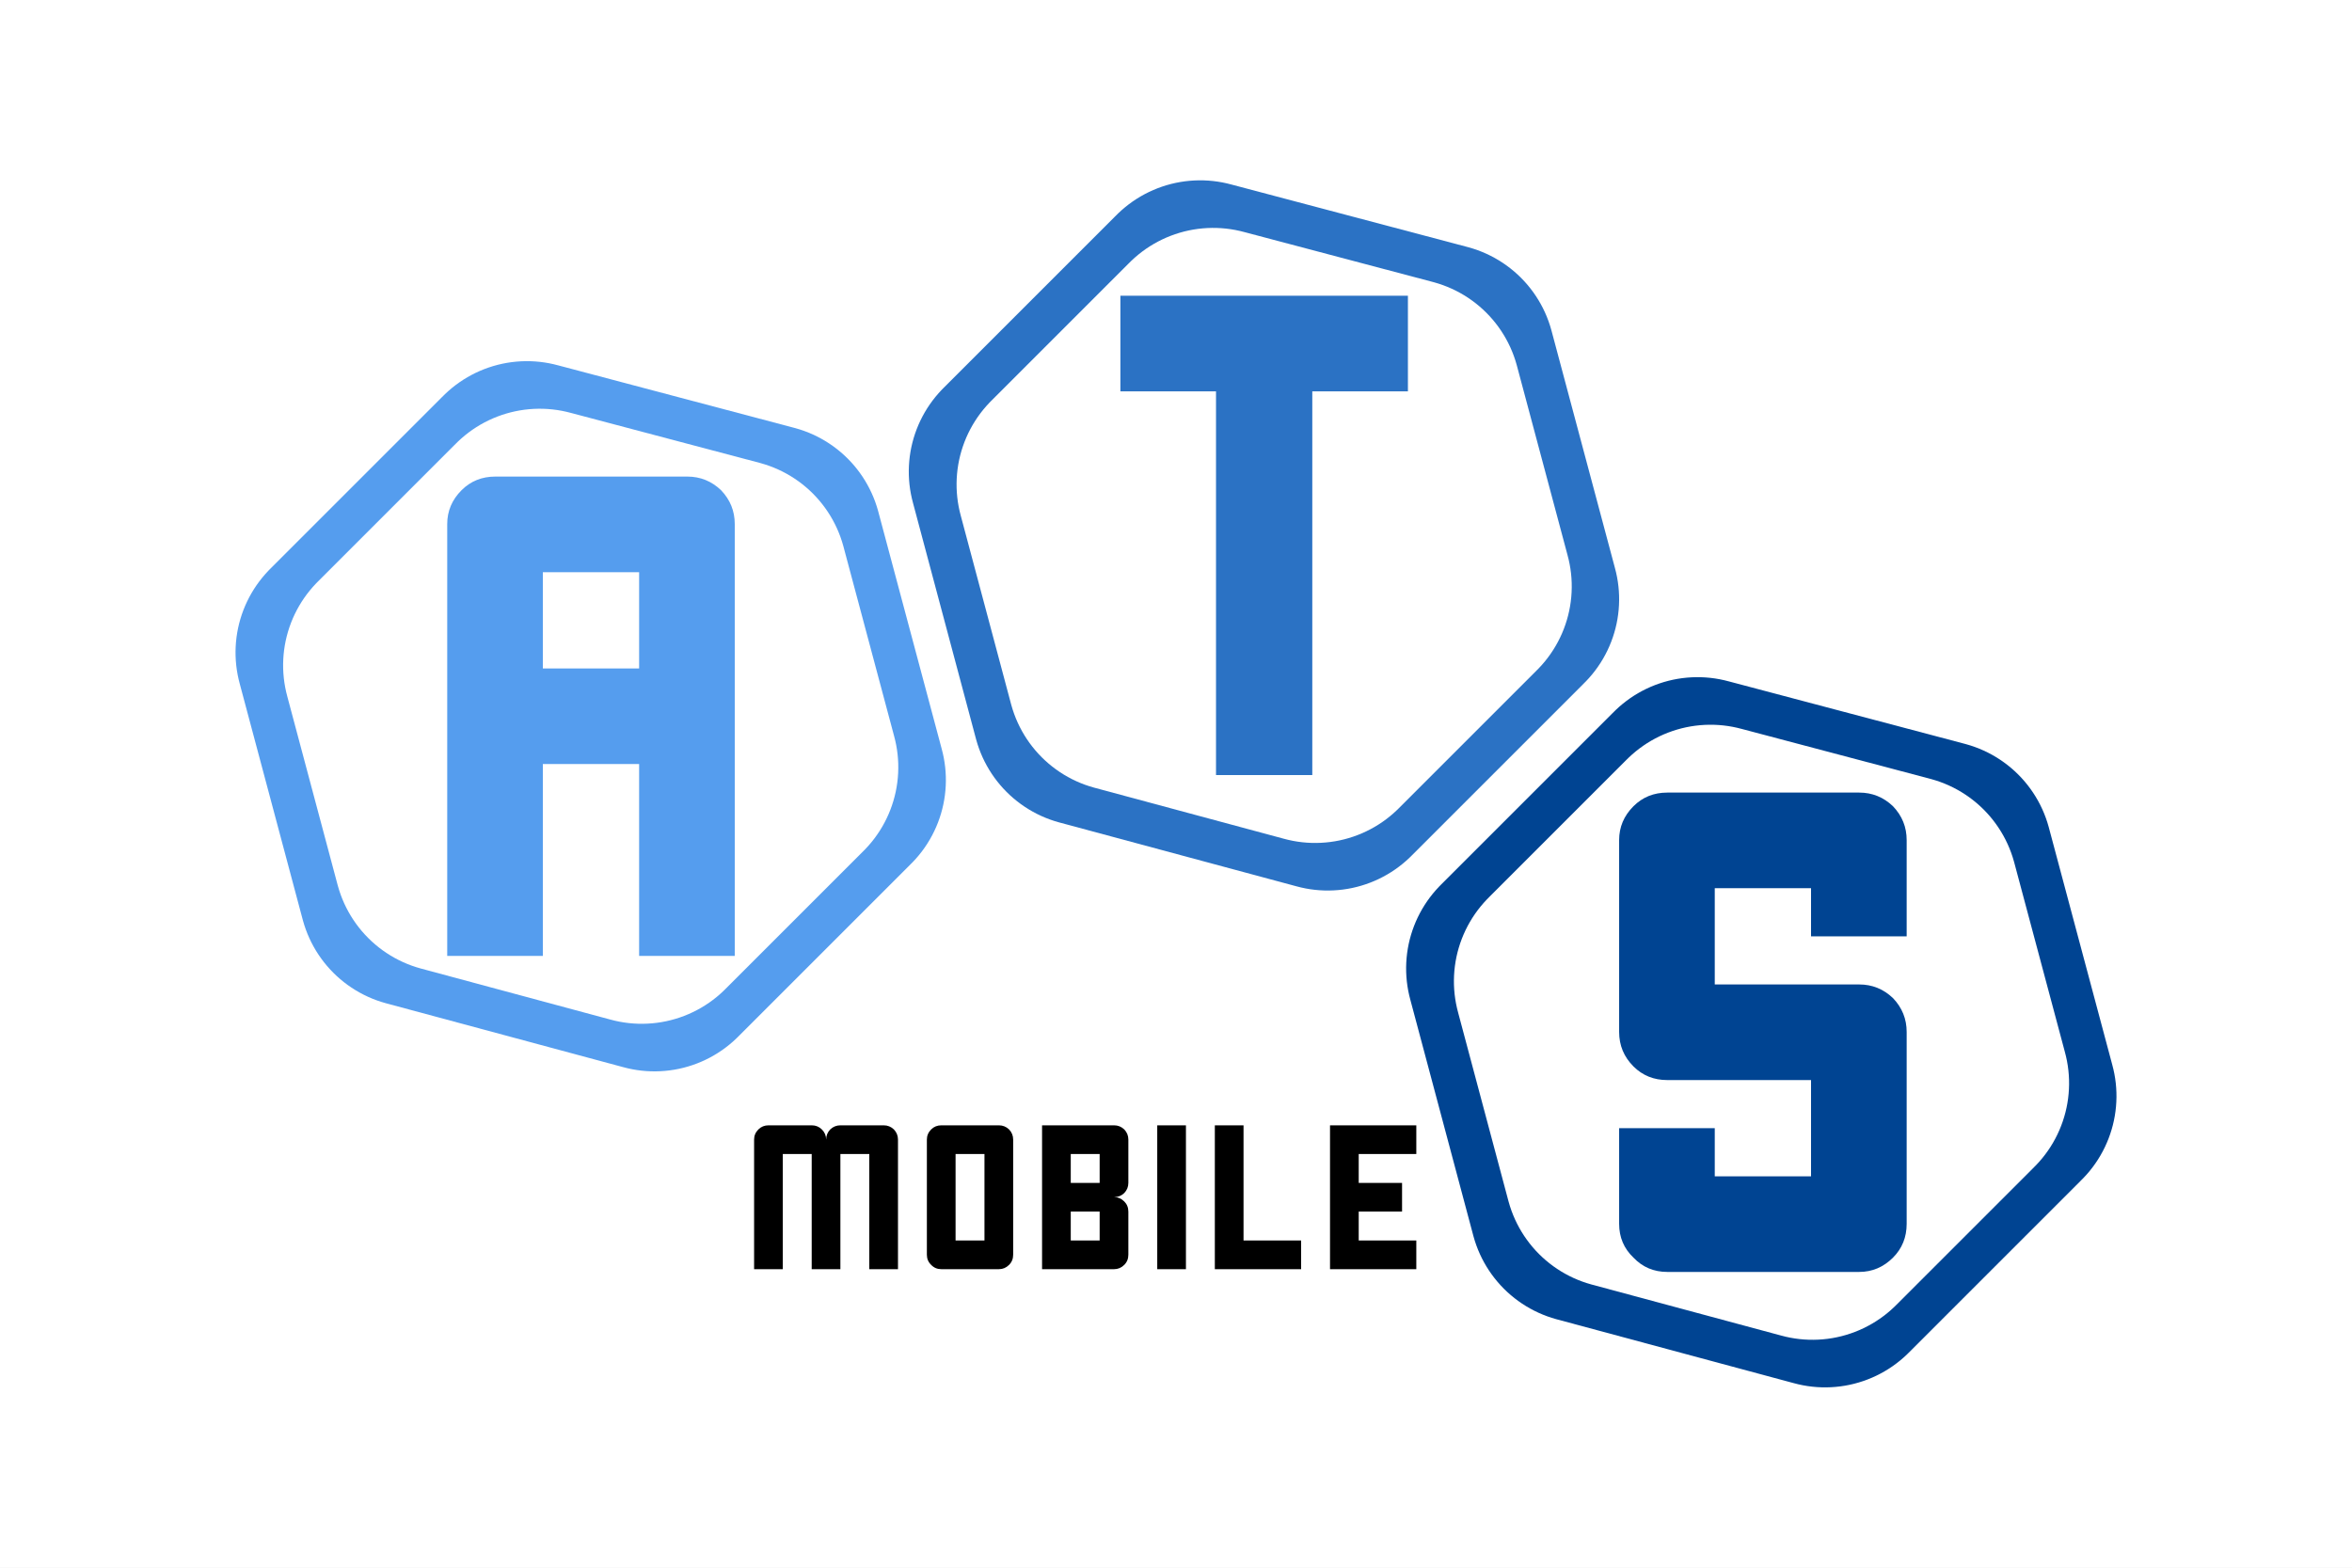
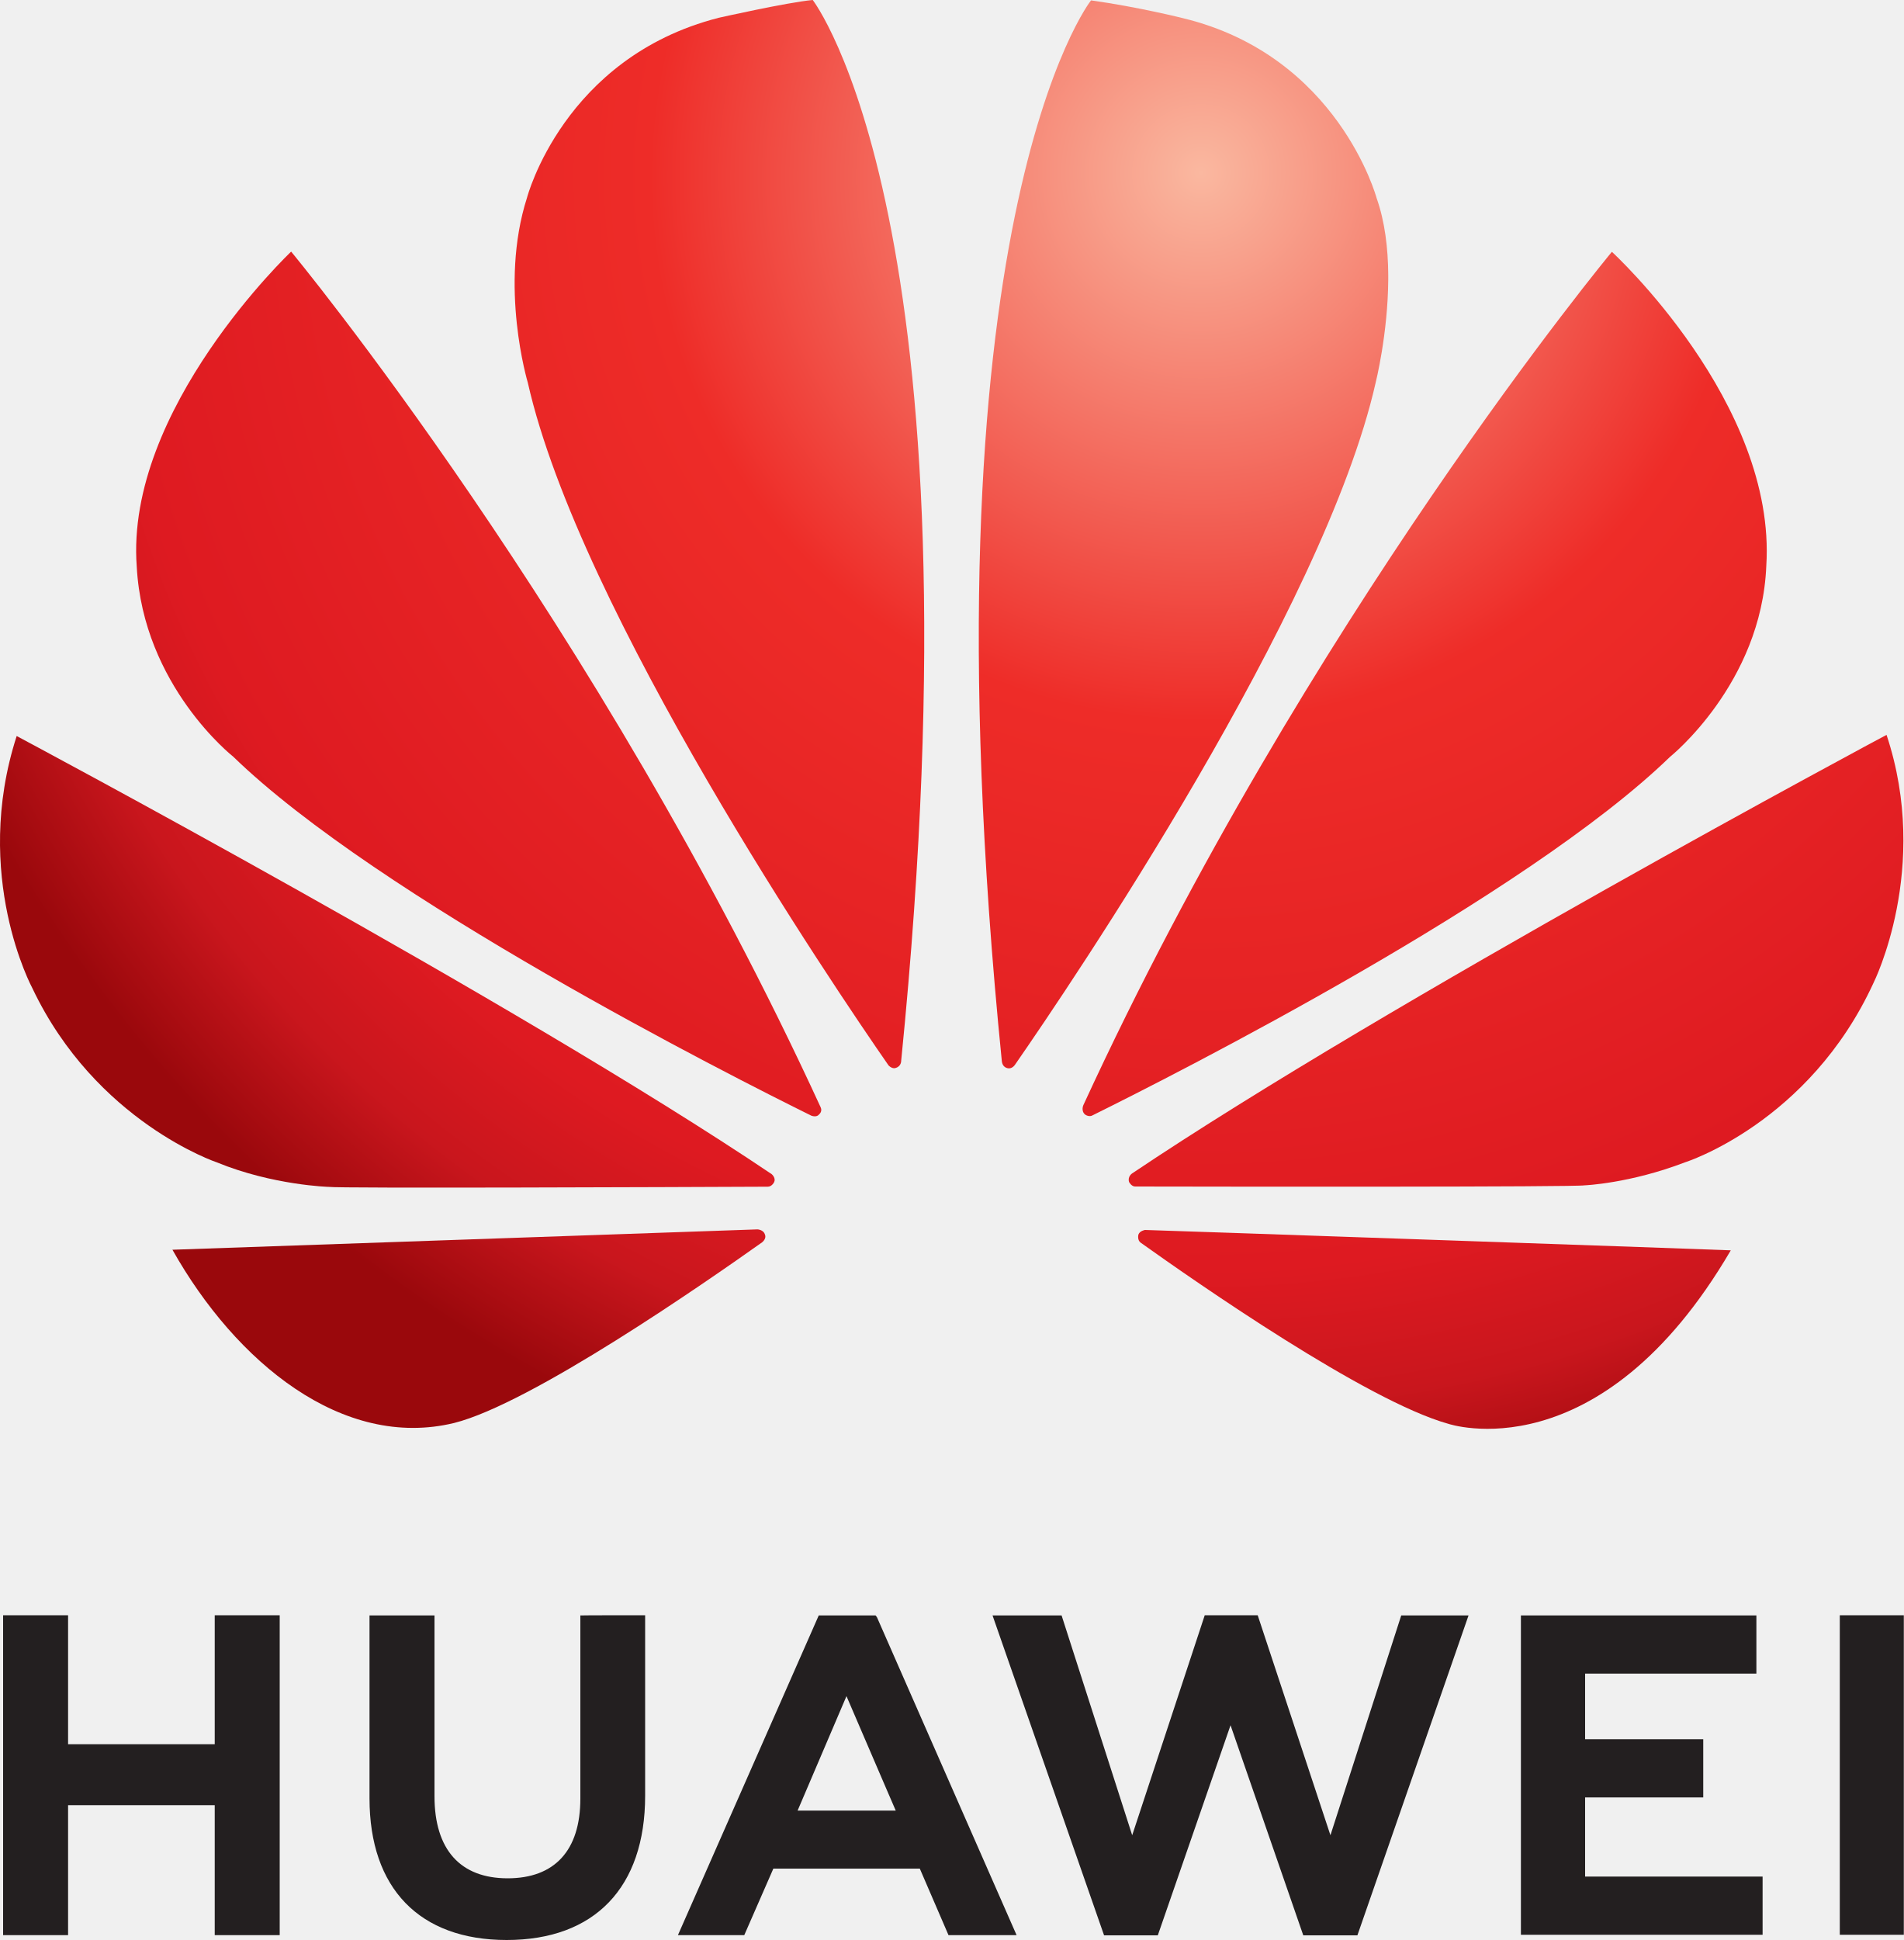
- <svg xmlns="http://www.w3.org/2000/svg" version="1.1" width="4096" height="2731" viewBox="0 0 4096 2731">
-   <path transform="matrix(1,0,0,-1,0,2731)" d="M0 2731H4096V.333H0Z" fill="#ffffff" />
-   <path transform="matrix(1,0,0,-1,0,2731)" d="M-876.505 1599.491-803.52 1326.028-529.133 1252.119-329.117 1452.135-402.564 1726.984-676.489 1799.507-876.505 1599.491Z" fill="#00458d" />
-   <path transform="matrix(-4.619313,4.619313,-4.619313,-4.619313,-602.5801,1204.956)" stroke-width="41.8" stroke-linecap="round" stroke-linejoin="round" fill="none" stroke="#00458d" d="M21.7 37.6 43.4 .1 21.7-37.6H-21.6L-43.4 .1-21.6 37.6H21.7Z" />
-   <path transform="matrix(1,0,0,-1,0,2731)" d="M2048-627.718 2120.985-901.182 2395.372-975.091 2595.389-775.074 2521.942-500.225 2248.016-427.702 2048-627.718Z" fill="#00458d" />
-   <path transform="matrix(-4.619313,4.619313,-4.619313,-4.619313,2321.925,3432.165)" stroke-width="41.8" stroke-linecap="round" stroke-linejoin="round" fill="none" stroke="#00458d" d="M21.7 37.6 43.4 .1 21.7-37.6H-21.6L-43.4 .1-21.6 37.6H21.7Z" />
-   <path transform="matrix(1,0,0,-1,0,2731)" d="M1256.443-797.938 1329.428-1071.402 1603.815-1145.311 1803.831-945.295 1730.384-670.445 1456.459-597.922 1256.443-797.938Z" fill="#00458d" />
-   <path transform="matrix(-4.619313,4.619313,-4.619313,-4.619313,1530.368,3602.386)" stroke-width="41.8" stroke-linecap="round" stroke-linejoin="round" fill="none" stroke="#00458d" d="M21.7 37.6 43.4 .1 21.7-37.6H-21.6L-43.4 .1-21.6 37.6H21.7Z" />
-   <path transform="matrix(1,0,0,-1,0,2731)" d="M2619.745-1201.401 2692.73-1474.865 2967.117-1548.774 3167.134-1348.757 3093.687-1073.908 2819.761-1001.385 2619.745-1201.401Z" fill="#00458d" />
-   <path transform="matrix(-4.619313,4.619313,-4.619313,-4.619313,2893.67,4005.848)" stroke-width="41.8" stroke-linecap="round" stroke-linejoin="round" fill="none" stroke="#00458d" d="M21.7 37.6 43.4 .1 21.7-37.6H-21.6L-43.4 .1-21.6 37.6H21.7Z" />
-   <path transform="matrix(1,0,0,-1,0,2731)" d="M1897.516 4080.326 1970.501 3806.863 2244.888 3732.954 2444.904 3932.97 2371.457 4207.819 2097.532 4280.343 1897.516 4080.326Z" fill="#3266a0" />
-   <path transform="matrix(-4.619313,4.619313,-4.619313,-4.619313,2171.441,-1275.879)" stroke-width="41.8" stroke-linecap="round" stroke-linejoin="round" fill="none" stroke="#2b72c4" d="M21.7 37.6 43.4 .1 21.7-37.6H-21.6L-43.4 .1-21.6 37.6H21.7Z" />
-   <path transform="matrix(1,0,0,-1,0,2731)" d="M1119.906 3871.423 1192.891 3597.959 1467.279 3524.05 1667.295 3724.067 1593.848 3998.916 1319.922 4071.439 1119.906 3871.423Z" fill="#007ace" />
-   <path transform="matrix(-4.619313,4.619313,-4.619313,-4.619313,1393.831,-1066.976)" stroke-width="41.8" stroke-linecap="round" stroke-linejoin="round" fill="none" stroke="#559dee" d="M21.7 37.6 43.4 .1 21.7-37.6H-21.6L-43.4 .1-21.6 37.6H21.7Z" />
-   <path transform="matrix(1,0,0,-1,0,2731)" d="M1174.867 3856.627 1233.196 3638.079 1452.483 3579.012 1612.334 3738.862 1553.636 3958.518 1334.718 4016.478 1174.867 3856.627Z" fill="#ffffff" />
-   <path transform="matrix(-3.691697,3.691698,-3.691698,-3.691697,1393.785,-1066.929)" stroke-width="52.303" stroke-linecap="round" stroke-linejoin="round" fill="none" stroke="#ffffff" d="M21.7 37.6 43.4 .1 21.7-37.6H-21.6L-43.4 .1-21.6 37.6H21.7Z" />
-   <path transform="matrix(1,0,0,-1,0,2731)" d="M1952.708 4065.531 2011.037 3846.982 2230.324 3787.915 2390.174 3947.766 2331.476 4167.422 2112.559 4225.381 1952.708 4065.531Z" fill="#ffffff" />
-   <path transform="matrix(-3.691697,3.691698,-3.691698,-3.691697,2171.626,-1275.833)" stroke-width="52.303" stroke-linecap="round" stroke-linejoin="round" fill="none" stroke="#ffffff" d="M21.7 37.6 43.4 .1 21.7-37.6H-21.6L-43.4 .1-21.6 37.6H21.7Z" />
-   <path transform="matrix(1,0,0,-1,0,2731)" d="M2524.206 3454.103 2597.191 3180.64 2871.579 3106.731 3071.595 3306.747 2998.148 3581.596 2724.222 3654.119 2524.206 3454.103Z" fill="#00458d" />
-   <path transform="matrix(1,0,0,-1,0,2731)" d="M2471.945 3506.365 2544.93 3232.901 2819.317 3158.992 3019.333 3359.009 2945.886 3633.858 2671.961 3706.381 2471.945 3506.365Z" fill="#004492" />
-   <path transform="matrix(-4.619313,4.619313,-4.619313,-4.619313,2745.87,-701.918)" stroke-width="41.8" stroke-linecap="round" stroke-linejoin="round" fill="none" stroke="#004492" d="M21.7 37.6 43.4 .1 21.7-37.6H-21.6L-43.4 .1-21.6 37.6H21.7Z" />
-   <path transform="matrix(1,0,0,-1,0,2731)" d="M2527.137 3491.569 2585.466 3273.021 2804.752 3213.954 2964.603 3373.804 2905.905 3593.46 2686.987 3651.42 2527.137 3491.569Z" fill="#ffffff" />
-   <path transform="matrix(-3.691697,3.691698,-3.691698,-3.691697,2746.054,-701.8711)" stroke-width="52.303" stroke-linecap="round" stroke-linejoin="round" fill="none" stroke="#ffffff" d="M21.7 37.6 43.4 .1 21.7-37.6H-21.6L-43.4 .1-21.6 37.6H21.7Z" />
-   <path transform="matrix(1,0,0,-1,0,2731)" d="M14701.94-4149.099 14774.92-4422.562 15049.31-4496.471 15249.32-4296.455 15175.88-4021.606 14901.95-3949.083 14701.94-4149.099Z" fill="#00458d" />
-   <path transform="matrix(1,0,0,-1,0,2731)" d="M14701.94-5671.161 14774.92-5944.624 15049.31-6018.533 15249.32-5818.517 15175.88-5543.668 14901.95-5471.145 14701.94-5671.161Z" fill="#00458d" />
-   <path transform="matrix(1,0,0,-1,0,2731)" d="M12282.51-5617.127 12355.5-5890.591 12629.89-5964.5 12829.9-5764.484 12756.45-5489.634 12482.53-5417.111 12282.51-5617.127Z" fill="#00458d" />
-   <path transform="matrix(1,0,0,-1,0,2731)" d="M12282.51-4158.887 12355.5-4432.351 12629.89-4506.26 12829.9-4306.243 12756.45-4031.394 12482.53-3958.871 12282.51-4158.887Z" fill="#00458d" />
-   <path transform="matrix(1,0,0,-1,0,2731)" d="M1788.504 1909.463 1898.55 1497.139 2312.267 1385.7 2613.849 1687.282 2503.106 2101.695 2090.086 2211.045 1788.504 1909.463Z" fill="#3266a0" />
-   <path transform="matrix(-6.964935,6.964935,-6.964935,-6.964935,2201.525,932.28)" stroke-width="41.8" stroke-linecap="round" stroke-linejoin="round" fill="none" stroke="#2b72c4" d="M21.7 37.6 43.4 .1 21.7-37.6H-21.6L-43.4 .1-21.6 37.6H21.7Z" />
-   <path transform="matrix(1,0,0,-1,0,2731)" d="M616.035 1594.481 726.081 1182.157 1139.799 1070.718 1441.38 1372.3 1330.638 1786.713 917.617 1896.063 616.035 1594.481Z" fill="#007ace" />
-   <path transform="matrix(-6.964935,6.964935,-6.964935,-6.964935,1029.056,1247.261)" stroke-width="41.8" stroke-linecap="round" stroke-linejoin="round" fill="none" stroke="#559dee" d="M21.7 37.6 43.4 .1 21.7-37.6H-21.6L-43.4 .1-21.6 37.6H21.7Z" />
-   <path transform="matrix(1,0,0,-1,0,2731)" d="M698.905 1572.173 786.853 1242.648 1117.49 1153.588 1358.51 1394.608 1270.006 1725.802 939.926 1813.193 698.905 1572.173Z" fill="#ffffff" />
-   <path transform="matrix(-5.566289,5.566289,-5.566289,-5.566289,1028.986,1247.331)" stroke-width="52.303" stroke-linecap="round" stroke-linejoin="round" fill="none" stroke="#ffffff" d="M21.7 37.6 43.4 .1 21.7-37.6H-21.6L-43.4 .1-21.6 37.6H21.7Z" />
-   <path transform="matrix(1,0,0,-1,0,2731)" d="M1871.722 1887.155 1959.67 1557.63 2290.307 1468.57 2531.327 1709.59 2442.823 2040.784 2112.742 2128.175 1871.722 1887.155Z" fill="#ffffff" />
-   <path transform="matrix(-5.566289,5.566289,-5.566289,-5.566289,2201.803,932.349)" stroke-width="52.303" stroke-linecap="round" stroke-linejoin="round" fill="none" stroke="#ffffff" d="M21.7 37.6 43.4 .1 21.7-37.6H-21.6L-43.4 .1-21.6 37.6H21.7Z" />
-   <path transform="matrix(1,0,0,-1,0,2731)" d="M1279.569 1065.954C1279.569 1399.776 1279.569 1650.521 1279.569 1818.187 1279.569 1840.845 1271.638 1860.481 1255.778 1877.097 1239.162 1892.957 1219.526 1900.887 1196.868 1900.887 1048.083 1900.887 936.683 1900.887 862.668 1900.887 839.255 1900.887 819.619 1892.957 803.758 1877.097 787.143 1860.481 778.835 1840.845 778.835 1818.187 778.835 1713.962 778.835 1622.576 778.835 1544.03 778.835 1466.239 778.835 1401.287 778.835 1349.174 778.835 1223.047 778.835 1128.64 778.835 1065.954 852.85 1065.954 908.361 1065.954 945.369 1065.954 945.369 1214.739 945.369 1326.139 945.369 1400.154 1020.139 1400.154 1076.028 1400.154 1113.035 1400.154 1113.035 1251.369 1113.035 1139.969 1113.035 1065.954 1187.05 1065.954 1242.561 1065.954 1279.569 1065.954ZM1113.035 1566.687C1039.02 1566.687 983.131 1566.687 945.369 1566.687 945.369 1641.458 945.369 1697.346 945.369 1734.354 1020.139 1734.354 1076.028 1734.354 1113.035 1734.354 1113.035 1673.178 1113.035 1627.108 1113.035 1596.142 1113.035 1583.303 1113.035 1573.485 1113.035 1566.687Z" fill="#559dee" />
-   <path transform="matrix(1,0,0,-1,0,2731)" d="M2451.891 2215.839C2368.814 2215.839 2201.902 2215.839 1951.158 2215.839 1951.158 2202.244 1951.158 2181.475 1951.158 2153.53 1951.158 2125.586 1951.158 2090.844 1951.158 2049.305 1979.102 2049.305 2034.614 2049.305 2117.692 2049.305 2117.692 1937.528 2117.692 1714.728 2117.692 1380.906 2145.636 1380.906 2201.525 1380.906 2285.358 1380.906 2285.358 1491.928 2285.358 1714.728 2285.358 2049.305 2313.302 2049.305 2368.814 2049.305 2451.891 2049.305 2451.891 2086.313 2451.891 2141.824 2451.891 2215.839Z" fill="#2b72c4" />
-   <path transform="matrix(1,0,0,-1,0,2731)" d="M2733.419 965.253 2843.465 552.928 3257.182 441.49 3558.764 743.071 3448.021 1157.485 3035.001 1266.834 2733.419 965.253Z" fill="#00458d" />
-   <path transform="matrix(1,0,0,-1,0,2731)" d="M2654.62 1044.052 2764.666 631.728 3178.383 520.289 3479.965 821.87 3369.222 1236.284 2956.201 1345.634 2654.62 1044.052Z" fill="#004492" />
-   <path transform="matrix(-6.964935,6.964935,-6.964935,-6.964935,3067.64,1797.691)" stroke-width="41.8" stroke-linecap="round" stroke-linejoin="round" fill="none" stroke="#004492" d="M21.7 37.6 43.4 .1 21.7-37.6H-21.6L-43.4 .1-21.6 37.6H21.7Z" />
-   <path transform="matrix(1,0,0,-1,0,2731)" d="M2737.838 1021.743 2825.785 692.219 3156.423 603.159 3397.443 844.179 3308.939 1175.373 2978.858 1262.764 2737.838 1021.743Z" fill="#ffffff" />
-   <path transform="matrix(-5.566289,5.566289,-5.566289,-5.566289,3067.919,1797.761)" stroke-width="52.303" stroke-linecap="round" stroke-linejoin="round" fill="none" stroke="#ffffff" d="M21.7 37.6 43.4 .1 21.7-37.6H-21.6L-43.4 .1-21.6 37.6H21.7Z" />
-   <path transform="matrix(1,0,0,-1,0,2731)" d="M3153.917 1100.061C3227.931 1100.061 3283.443 1100.061 3320.45 1100.061 3320.45 1174.076 3320.45 1229.965 3320.45 1267.728 3320.45 1290.385 3312.52 1310.022 3296.66 1326.637 3280.044 1342.498 3260.407 1350.428 3237.75 1350.428 3088.965 1350.428 2977.565 1350.428 2903.55 1350.428 2880.137 1350.428 2860.5 1342.498 2844.64 1326.637 2828.024 1310.022 2819.717 1290.385 2819.717 1267.728 2819.717 1193.713 2819.717 1128.761 2819.717 1072.872 2819.717 1016.983 2819.717 970.535 2819.717 933.528 2819.717 910.115 2828.024 890.101 2844.64 873.485 2860.5 857.625 2880.137 849.694 2903.55 849.694 3014.572 849.694 3098.028 849.694 3153.917 849.694 3153.917 775.679 3153.917 719.791 3153.917 682.028 3079.902 682.028 3024.013 682.028 2986.25 682.028 2986.25 719.791 2986.25 747.735 2986.25 765.861 2912.235 765.861 2856.724 765.861 2819.717 765.861 2819.717 691.846 2819.717 636.335 2819.717 599.328 2819.717 575.915 2828.024 556.278 2844.64 540.418 2860.5 523.802 2880.137 515.495 2903.55 515.495 3051.58 515.495 3162.98 515.495 3237.75 515.495 3260.407 515.495 3280.044 523.802 3296.66 540.418 3312.52 556.278 3320.45 575.915 3320.45 599.328 3320.45 747.357 3320.45 858.758 3320.45 933.528 3320.45 956.185 3312.52 975.822 3296.66 992.437 3280.044 1008.298 3260.407 1016.228 3237.75 1016.228 3125.972 1016.228 3042.139 1016.228 2986.25 1016.228 2986.25 1090.998 2986.25 1146.887 2986.25 1183.894 3061.02 1183.894 3116.909 1183.894 3153.917 1183.894 3153.917 1146.887 3153.917 1118.942 3153.917 1100.061Z" fill="#004492" />
-   <path transform="matrix(1,0,0,-1,0,2731)" d="M1563.833 746.04C1563.833 752.84 1561.453 758.733 1556.693 763.719 1551.707 768.479 1545.814 770.859 1539.014 770.859 1505.468 770.859 1480.309 770.859 1463.537 770.859 1456.737 770.859 1450.844 768.479 1445.857 763.719 1441.098 758.733 1438.718 752.84 1438.718 746.04 1438.718 752.84 1436.225 758.733 1431.238 763.719 1426.478 768.479 1420.585 770.859 1413.559 770.859 1380.013 770.859 1354.968 770.859 1338.422 770.859 1331.395 770.859 1325.502 768.479 1320.742 763.719 1315.756 758.733 1313.263 752.84 1313.263 746.04 1313.263 714.761 1313.263 687.336 1313.263 663.763 1313.263 640.417 1313.263 620.925 1313.263 605.285 1313.263 567.434 1313.263 539.101 1313.263 520.289 1335.475 520.289 1352.135 520.289 1363.241 520.289 1363.241 609.365 1363.241 676.229 1363.241 720.881 1385.68 720.881 1402.453 720.881 1413.559 720.881 1413.559 631.804 1413.559 564.94 1413.559 520.289 1435.771 520.289 1452.431 520.289 1463.537 520.289 1463.537 609.365 1463.537 676.229 1463.537 720.881 1485.976 720.881 1502.749 720.881 1513.855 720.881 1513.855 631.804 1513.855 564.94 1513.855 520.289 1536.067 520.289 1552.727 520.289 1563.833 520.289 1563.833 620.471 1563.833 695.722 1563.833 746.04ZM1764.425 746.04C1764.425 752.84 1762.045 758.733 1757.285 763.719 1752.299 768.479 1746.406 770.859 1739.606 770.859 1694.954 770.859 1661.522 770.859 1639.31 770.859 1632.283 770.859 1626.39 768.479 1621.631 763.719 1616.644 758.733 1614.151 752.84 1614.151 746.04 1614.151 718.161 1614.151 693.682 1614.151 672.603 1614.151 651.977 1614.151 634.751 1614.151 620.925 1614.151 587.38 1614.151 562.22 1614.151 545.448 1614.151 538.421 1616.644 532.528 1621.631 527.769 1626.39 522.782 1632.283 520.289 1639.31 520.289 1683.735 520.289 1717.167 520.289 1739.606 520.289 1746.406 520.289 1752.299 522.782 1757.285 527.769 1762.045 532.528 1764.425 538.421 1764.425 545.448 1764.425 634.524 1764.425 701.388 1764.425 746.04ZM1664.129 570.267C1664.129 603.812 1664.129 628.971 1664.129 645.744 1664.129 679.062 1664.129 704.108 1664.129 720.881 1686.568 720.881 1703.341 720.881 1714.447 720.881 1714.447 658.323 1714.447 611.405 1714.447 580.126 1714.447 575.82 1714.447 572.533 1714.447 570.267 1692.234 570.267 1675.462 570.267 1664.129 570.267ZM1940.198 645.744C1946.998 645.744 1952.891 648.124 1957.877 652.884 1962.637 657.87 1965.017 663.763 1965.017 670.563 1965.017 704.108 1965.017 729.267 1965.017 746.04 1965.017 752.84 1962.637 758.733 1957.877 763.719 1952.891 768.479 1946.998 770.859 1940.198 770.859 1906.653 770.859 1881.494 770.859 1864.721 770.859 1842.508 770.859 1825.849 770.859 1814.743 770.859 1814.743 748.646 1814.743 731.987 1814.743 720.881 1814.743 709.775 1814.743 700.028 1814.743 691.642 1814.743 683.256 1814.743 676.229 1814.743 670.563 1814.743 648.35 1814.743 631.691 1814.743 620.585 1814.743 598.372 1814.743 581.6 1814.743 570.267 1814.743 548.054 1814.743 531.395 1814.743 520.289 1836.955 520.289 1853.615 520.289 1864.721 520.289 1898.266 520.289 1923.425 520.289 1940.198 520.289 1946.998 520.289 1952.891 522.782 1957.877 527.769 1962.637 532.528 1965.017 538.421 1965.017 545.448 1965.017 578.766 1965.017 603.812 1965.017 620.585 1965.017 627.611 1962.637 633.504 1957.877 638.264 1952.891 643.251 1946.998 645.744 1940.198 645.744ZM1864.721 670.563C1864.721 693.002 1864.721 709.775 1864.721 720.881 1887.16 720.881 1903.933 720.881 1915.039 720.881 1915.039 702.522 1915.039 688.695 1915.039 679.403 1915.039 675.549 1915.039 672.603 1915.039 670.563 1892.826 670.563 1876.054 670.563 1864.721 670.563ZM1864.721 570.267C1864.721 592.706 1864.721 609.479 1864.721 620.585 1887.16 620.585 1903.933 620.585 1915.039 620.585 1915.039 602.226 1915.039 588.399 1915.039 579.106 1915.039 575.253 1915.039 572.307 1915.039 570.267 1892.826 570.267 1876.054 570.267 1864.721 570.267ZM2015.335 770.859C2015.335 715.101 2015.335 666.37 2015.335 624.665 2015.335 582.96 2015.335 548.168 2015.335 520.289 2040.494 520.289 2057.153 520.289 2065.313 520.289 2065.313 551.567 2065.313 572.42 2065.313 582.846 2065.313 676.909 2065.313 739.58 2065.313 770.859 2040.381 770.859 2023.721 770.859 2015.335 770.859ZM2165.609 570.267C2165.609 603.812 2165.609 670.676 2165.609 770.859 2157.449 770.859 2140.79 770.859 2115.631 770.859 2115.631 750.006 2115.631 718.728 2115.631 677.023 2115.631 635.318 2115.631 583.073 2115.631 520.289 2117.671 520.289 2121.864 520.289 2128.21 520.289 2134.557 520.289 2147.023 520.289 2165.609 520.289 2182.382 520.289 2215.814 520.289 2265.905 520.289 2265.905 531.395 2265.905 548.054 2265.905 570.267 2243.693 570.267 2210.261 570.267 2165.609 570.267ZM2466.497 720.881C2466.497 729.267 2466.497 745.927 2466.497 770.859 2449.951 770.859 2416.519 770.859 2366.201 770.859 2358.041 770.859 2341.382 770.859 2316.223 770.859 2316.223 762.472 2316.223 745.813 2316.223 720.881 2316.223 712.495 2316.223 695.722 2316.223 670.563 2316.223 662.403 2316.223 645.744 2316.223 620.585 2316.223 615.145 2316.223 608.232 2316.223 599.846 2316.223 591.459 2316.223 581.6 2316.223 570.267 2316.223 559.161 2316.223 542.501 2316.223 520.289 2327.329 520.289 2343.989 520.289 2366.201 520.289 2388.64 520.289 2422.072 520.289 2466.497 520.289 2466.497 531.395 2466.497 548.054 2466.497 570.267 2444.285 570.267 2410.853 570.267 2366.201 570.267 2366.201 581.6 2366.201 598.372 2366.201 620.585 2382.974 620.585 2408.133 620.585 2441.678 620.585 2441.678 631.691 2441.678 648.35 2441.678 670.563 2424.905 670.563 2399.746 670.563 2366.201 670.563 2366.201 681.896 2366.201 698.668 2366.201 720.881 2388.64 720.881 2422.072 720.881 2466.497 720.881Z" />
-   <path transform="matrix(1,0,0,-1,0,2731)" d="M9929.987-4221.284 10002.97-4494.748 10277.36-4568.657 10477.38-4368.64 10403.93-4093.791 10130-4021.268 9929.987-4221.284Z" fill="#00458d" />
-   <path transform="matrix(1,0,0,-1,0,2731)" d="M7452.416-4204.06 7525.401-4477.523 7799.788-4551.432 7999.804-4351.416 7926.357-4076.567 7652.432-4004.044 7452.416-4204.06Z" fill="#00458d" />
-   <path transform="matrix(1,0,0,-1,0,2731)" d="M5047.18-4259.021 5120.166-4532.485 5394.553-4606.394 5594.569-4406.377 5521.122-4131.528 5247.197-4059.005 5047.18-4259.021Z" fill="#00458d" />
-   <path transform="matrix(1,0,0,-1,0,2731)" d="M5033.888-2791.271 5106.874-3064.735 5381.261-3138.644 5581.277-2938.627 5507.83-2663.778 5233.905-2591.255 5033.888-2791.271Z" fill="#00458d" />
-   <path transform="matrix(1,0,0,-1,0,2731)" d="M4985.472-1323.521 5058.457-1596.985 5332.844-1670.894 5532.86-1470.877 5459.413-1196.028 5185.488-1123.505 4985.472-1323.521Z" fill="#00458d" />
+ <svg xmlns="http://www.w3.org/2000/svg" version="1.1" id="Layer_1" x="0px" y="0px" viewBox="0 0 981.5 1000" style="enable-background:new 0 0 981.5 1000;" xml:space="preserve">
+   <style type="text/css">
+ 	.st0{fill:#231F20;}
+ 	.st1{fill-rule:evenodd;clip-rule:evenodd;fill:url(#SVGID_1_);}
+ 	.st2{fill-rule:evenodd;clip-rule:evenodd;fill:url(#SVGID_2_);}
+ 	.st3{fill-rule:evenodd;clip-rule:evenodd;fill:url(#SVGID_3_);}
+ 	.st4{fill-rule:evenodd;clip-rule:evenodd;fill:url(#SVGID_4_);}
+ 	.st5{fill:url(#SVGID_5_);}
+ 	.st6{fill-rule:evenodd;clip-rule:evenodd;fill:url(#SVGID_6_);}
+ 	.st7{fill-rule:evenodd;clip-rule:evenodd;fill:url(#SVGID_7_);}
+ 	.st8{fill-rule:evenodd;clip-rule:evenodd;fill:url(#SVGID_8_);}
+ </style>
+   <path class="st0" d="M332.6,832.6v93c0,47.3-26,74.4-71.4,74.4c-44.9,0-70.7-26.6-70.7-73v-94.3h33.5v93.2  c0,27.6,13.4,42.3,37.7,42.3c24.2,0,37.5-14.3,37.5-41.1v-94.4C299.1,832.6,332.6,832.6,332.6,832.6z M685.9,946l36.5-113.3h34.7  l-57.3,164.9h-27.9l-37.5-108.3l-37.5,108.3h-27.7l-57.5-164.9h35.6L583.7,946l37.4-113.4h27.3C648.4,832.6,685.9,946,685.9,946z   M35.1,899.1h75.6v-66.5h33.5v164.9h-33.5v-67H35.1v67H1.6V832.6h33.5V899.1z M452.1,833.6l72,163.9H489l-14.8-34.3h-75.5l-15,34.3  h-34.2l72.6-164.8h29.3L452.1,833.6z M784.1,832.7h121.4v30h-88.3v33.8h60.9v30h-60.9v40.8h91.5v30H784.1  C784.1,997.4,784.1,832.7,784.1,832.7z M948.5,832.6h33v164.7h-33V832.6z M436.4,874.3l-25.2,59h50.6  C461.8,933.4,436.4,874.3,436.4,874.3z" />
+   <radialGradient id="SVGID_1_" cx="246.195" cy="748.592" r="10" gradientTransform="matrix(70.7162 0 0 70.4313 -16791.766 -52633.855)" gradientUnits="userSpaceOnUse">
+     <stop offset="0" style="stop-color:#FAB8A0" />
+     <stop offset="0.4" style="stop-color:#EE2C28" />
+     <stop offset="0.8" style="stop-color:#DE1A21" />
+     <stop offset="0.9" style="stop-color:#C9161D" />
+     <stop offset="1" style="stop-color:#9A080C" />
+   </radialGradient>
+   <path class="st1" d="M70.5,292.1c3.3,61.5,49.7,97.9,49.7,97.9c74.8,72.6,256,164.3,298.1,185.1c0.6,0.2,2.8,0.9,4-0.7  c0,0,1.8-1.4,0.8-3.6h0c-115.3-250.9-273-441.1-273-441.1S64.4,210.8,70.5,292.1z" />
+   <radialGradient id="SVGID_2_" cx="246.19" cy="748.589" r="10" gradientTransform="matrix(70.8691 0 0 70.5837 -16828.701 -52748.379)" gradientUnits="userSpaceOnUse">
+     <stop offset="0" style="stop-color:#FAB8A0" />
+     <stop offset="0.4" style="stop-color:#EE2C28" />
+     <stop offset="0.8" style="stop-color:#DE1A21" />
+     <stop offset="0.9" style="stop-color:#C9161D" />
+     <stop offset="1" style="stop-color:#9A080C" />
+   </radialGradient>
+   <path class="st2" d="M88.9,644.2c32.7,58.1,87.8,103.2,145.2,89.3c39.6-9.9,129.3-72.2,158.9-93.2c2.3-2,1.4-3.8,1.4-3.8  c-0.7-2.7-3.9-2.8-3.9-2.8L88.9,644.2z" />
+   <radialGradient id="SVGID_3_" cx="246.193" cy="748.587" r="10" gradientTransform="matrix(70.8552 0 0 70.5698 -16825.324 -52737.949)" gradientUnits="userSpaceOnUse">
+     <stop offset="0" style="stop-color:#FAB8A0" />
+     <stop offset="0.4" style="stop-color:#EE2C28" />
+     <stop offset="0.8" style="stop-color:#DE1A21" />
+     <stop offset="0.9" style="stop-color:#C9161D" />
+     <stop offset="1" style="stop-color:#9A080C" />
+   </radialGradient>
+   <path class="st3" d="M16.7,509.4c32.7,68.9,95.2,89.8,95.2,89.8c28.8,11.8,57.7,12.6,57.7,12.6c4.5,0.8,179.4,0.1,226.2-0.1  c2,0,3.1-2,3.1-2c1.5-2.4-1.1-4.5-1.1-4.5C265.4,516.1,8.6,379.4,8.6,379.4C-14.7,451.4,16.7,509.4,16.7,509.4z" />
+   <radialGradient id="SVGID_4_" cx="246.19" cy="748.606" r="10" gradientTransform="matrix(70.8512 0 0 70.5658 -16824.381 -52734.801)" gradientUnits="userSpaceOnUse">
+     <stop offset="0" style="stop-color:#FAB8A0" />
+     <stop offset="0.4" style="stop-color:#EE2C28" />
+     <stop offset="0.8" style="stop-color:#DE1A21" />
+     <stop offset="0.9" style="stop-color:#C9161D" />
+     <stop offset="1" style="stop-color:#9A080C" />
+   </radialGradient>
+   <path class="st4" d="M370.4,9.2c-79.9,20.5-98.7,92.7-98.7,92.7c-14.6,45.4,0.4,95.3,0.4,95.3c26.6,117.8,157.8,311.4,186,352  c2,2,3.6,1.3,3.6,1.3c3-0.8,2.9-3.7,2.9-3.7C507.9,114.6,419,0,419,0C405.9,1.2,370.4,9.2,370.4,9.2z" />
+   <radialGradient id="SVGID_5_" cx="246.197" cy="753.414" r="10" gradientTransform="matrix(70.8601 0 0 -70.5746 -16826.475 53261.488)" gradientUnits="userSpaceOnUse">
+     <stop offset="0" style="stop-color:#FAB8A0" />
+     <stop offset="0.4" style="stop-color:#EE2C28" />
+     <stop offset="0.8" style="stop-color:#DE1A21" />
+     <stop offset="0.9" style="stop-color:#C9161D" />
+     <stop offset="1" style="stop-color:#9A080C" />
+   </radialGradient>
+   <path class="st5" d="M516.5,547.1c0.3,2.7,2.3,3.3,2.3,3.3c0.5,0.3,1.5,0.3,1.5,0.3c1.9-0.1,3-1.9,3-1.9  c28.9-41.7,159.4-234.2,185.9-351.5c0,0,6.3-25,6.5-53v-2.8c-0.1-13.4-1.7-27.3-6-39.4c0,0-19.7-73.3-99.7-92.7c0,0-23-5.8-47.5-9.2  C562.4,0,473.1,114.6,516.5,547.1z" />
+   <radialGradient id="SVGID_6_" cx="246.193" cy="748.587" r="10" gradientTransform="matrix(70.9384 0 0 70.6527 -16845.396 -52800.23)" gradientUnits="userSpaceOnUse">
+     <stop offset="0" style="stop-color:#FAB8A0" />
+     <stop offset="0.4" style="stop-color:#EE2C28" />
+     <stop offset="0.8" style="stop-color:#DE1A21" />
+     <stop offset="0.9" style="stop-color:#C9161D" />
+     <stop offset="1" style="stop-color:#9A080C" />
+   </radialGradient>
+   <path class="st6" d="M590.3,634c0,0-2.7,0.4-3.4,2.4c0,0-0.7,2.7,1.1,4.1c28.9,20.6,116.4,81.6,158.6,93.4c0,0,77.9,26.5,145.7-89.4  C892.3,644.4,590.3,633.9,590.3,634z" />
+   <radialGradient id="SVGID_7_" cx="246.193" cy="748.59" r="10" gradientTransform="matrix(70.8583 0 0 70.5728 -16826.066 -52740.184)" gradientUnits="userSpaceOnUse">
+     <stop offset="0" style="stop-color:#FAB8A0" />
+     <stop offset="0.4" style="stop-color:#EE2C28" />
+     <stop offset="0.8" style="stop-color:#DE1A21" />
+     <stop offset="0.9" style="stop-color:#C9161D" />
+     <stop offset="1" style="stop-color:#9A080C" />
+   </radialGradient>
+   <path class="st7" d="M583.6,604.9c0,0-2.4,1.6-1.5,4.4c0,0,1.2,2.3,3.1,2.3c47.4,0.1,227.1,0.3,231.7-0.6c0,0,23.2-0.9,51.9-11.9  c0,0,63.9-20.2,97.1-92.5c0,0,29.6-59,6.7-127.8C972.5,378.8,716.2,515.8,583.6,604.9z" />
+   <radialGradient id="SVGID_8_" cx="246.198" cy="748.587" r="10" gradientTransform="matrix(70.8222 0 0 70.5369 -16817.322 -52713.234)" gradientUnits="userSpaceOnUse">
+     <stop offset="0" style="stop-color:#FAB8A0" />
+     <stop offset="0.4" style="stop-color:#EE2C28" />
+     <stop offset="0.8" style="stop-color:#DE1A21" />
+     <stop offset="0.9" style="stop-color:#C9161D" />
+     <stop offset="1" style="stop-color:#9A080C" />
+   </radialGradient>
+   <path class="st8" d="M558.5,569.7c0,0-1.3,2.9,0.9,4.8c0,0,2.1,1.6,4.1,0.3c43.2-21.4,223-112.5,297.5-184.7  c0,0,47.1-37.7,49.6-98.3c5.4-84.1-79.6-162-79.6-162S673.7,319.3,558.5,569.7z" />
</svg>
